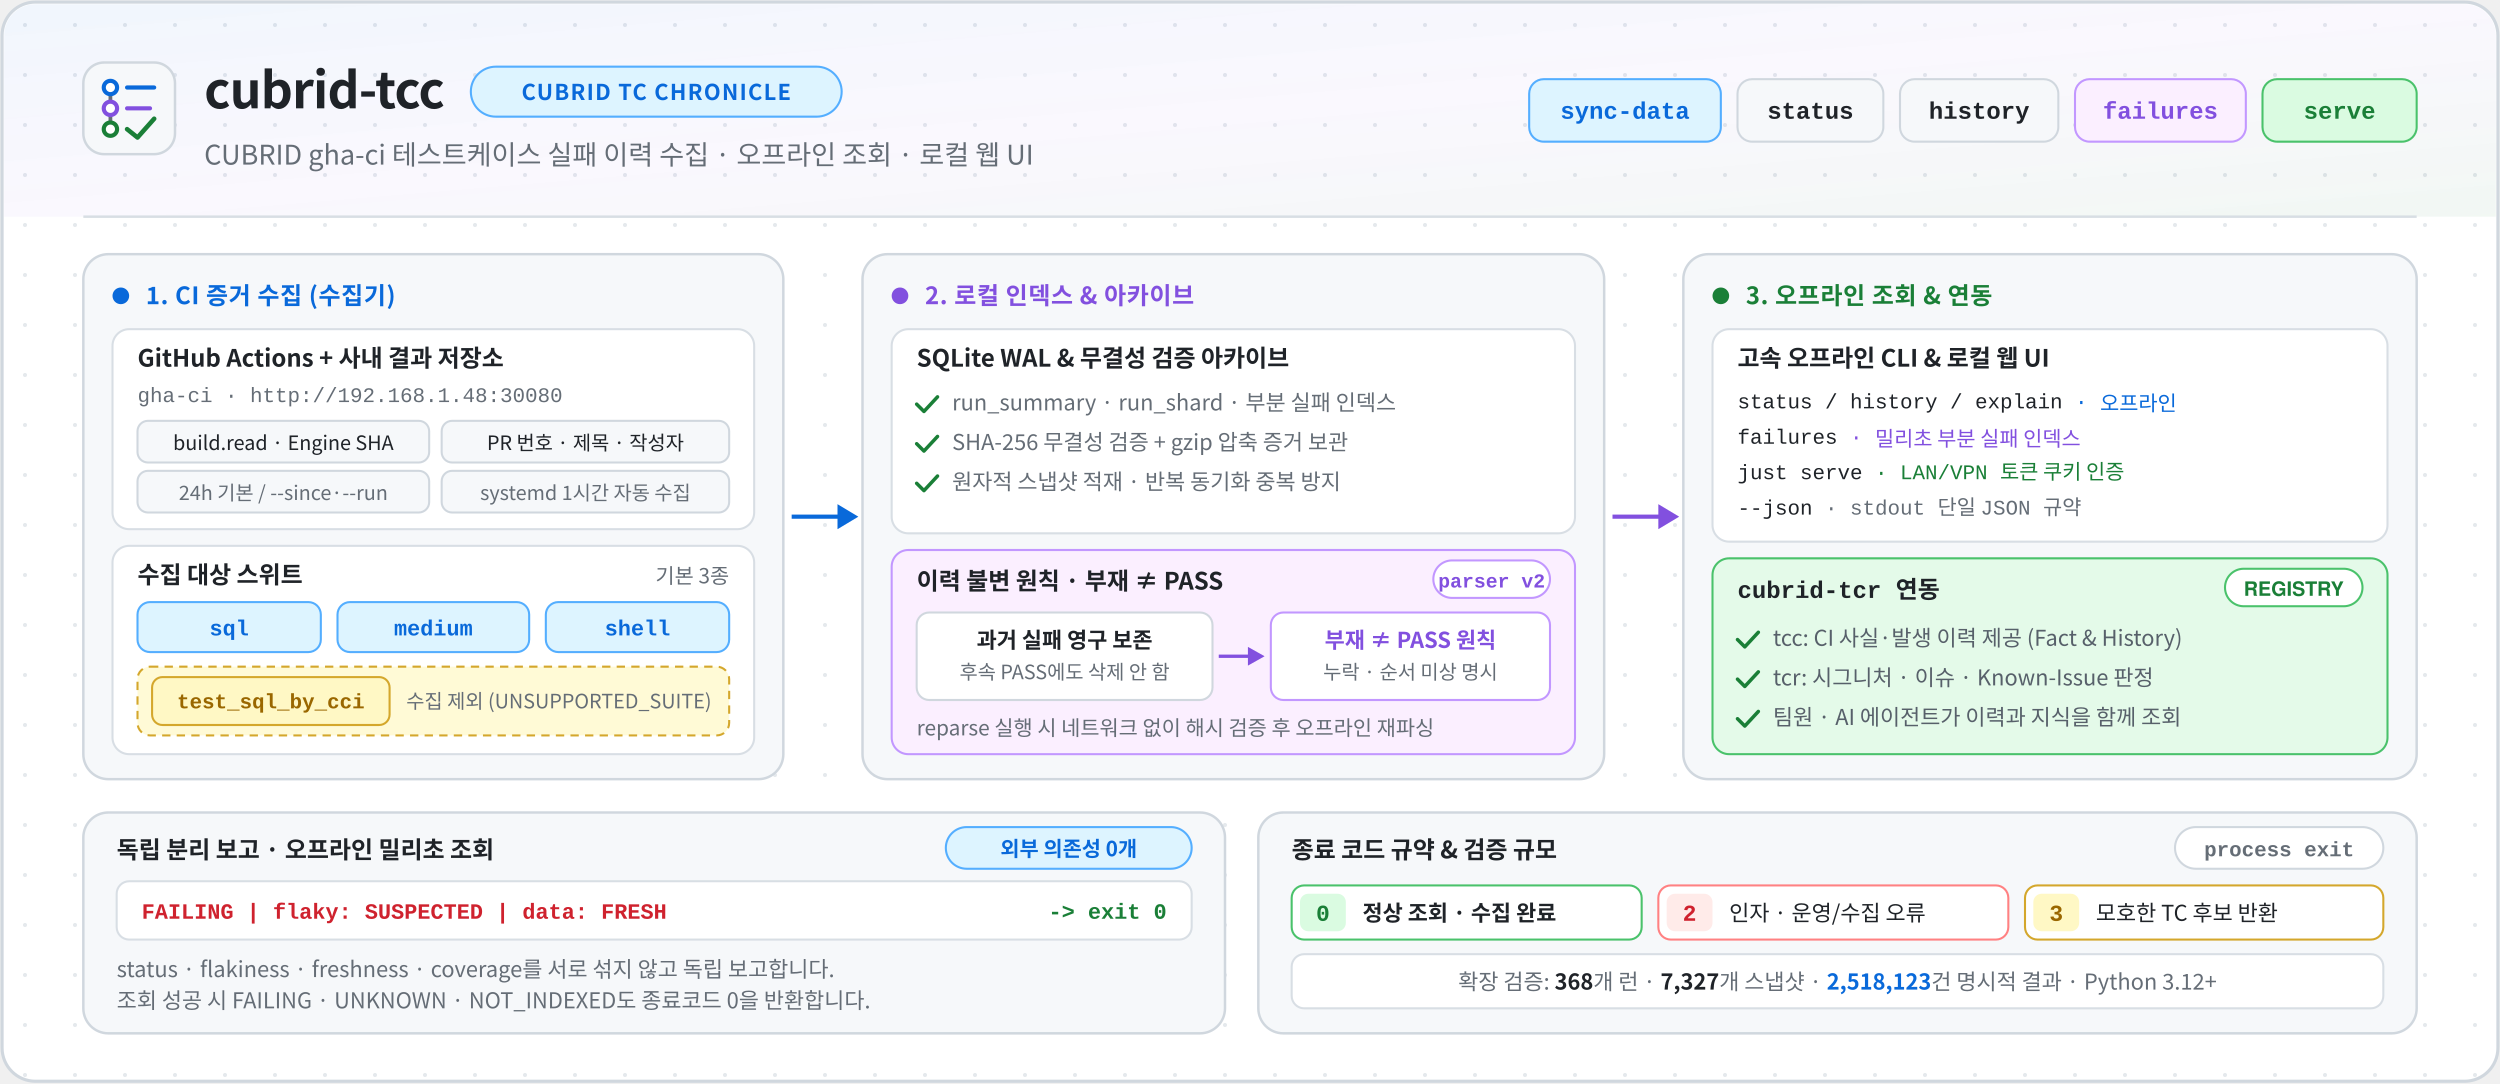
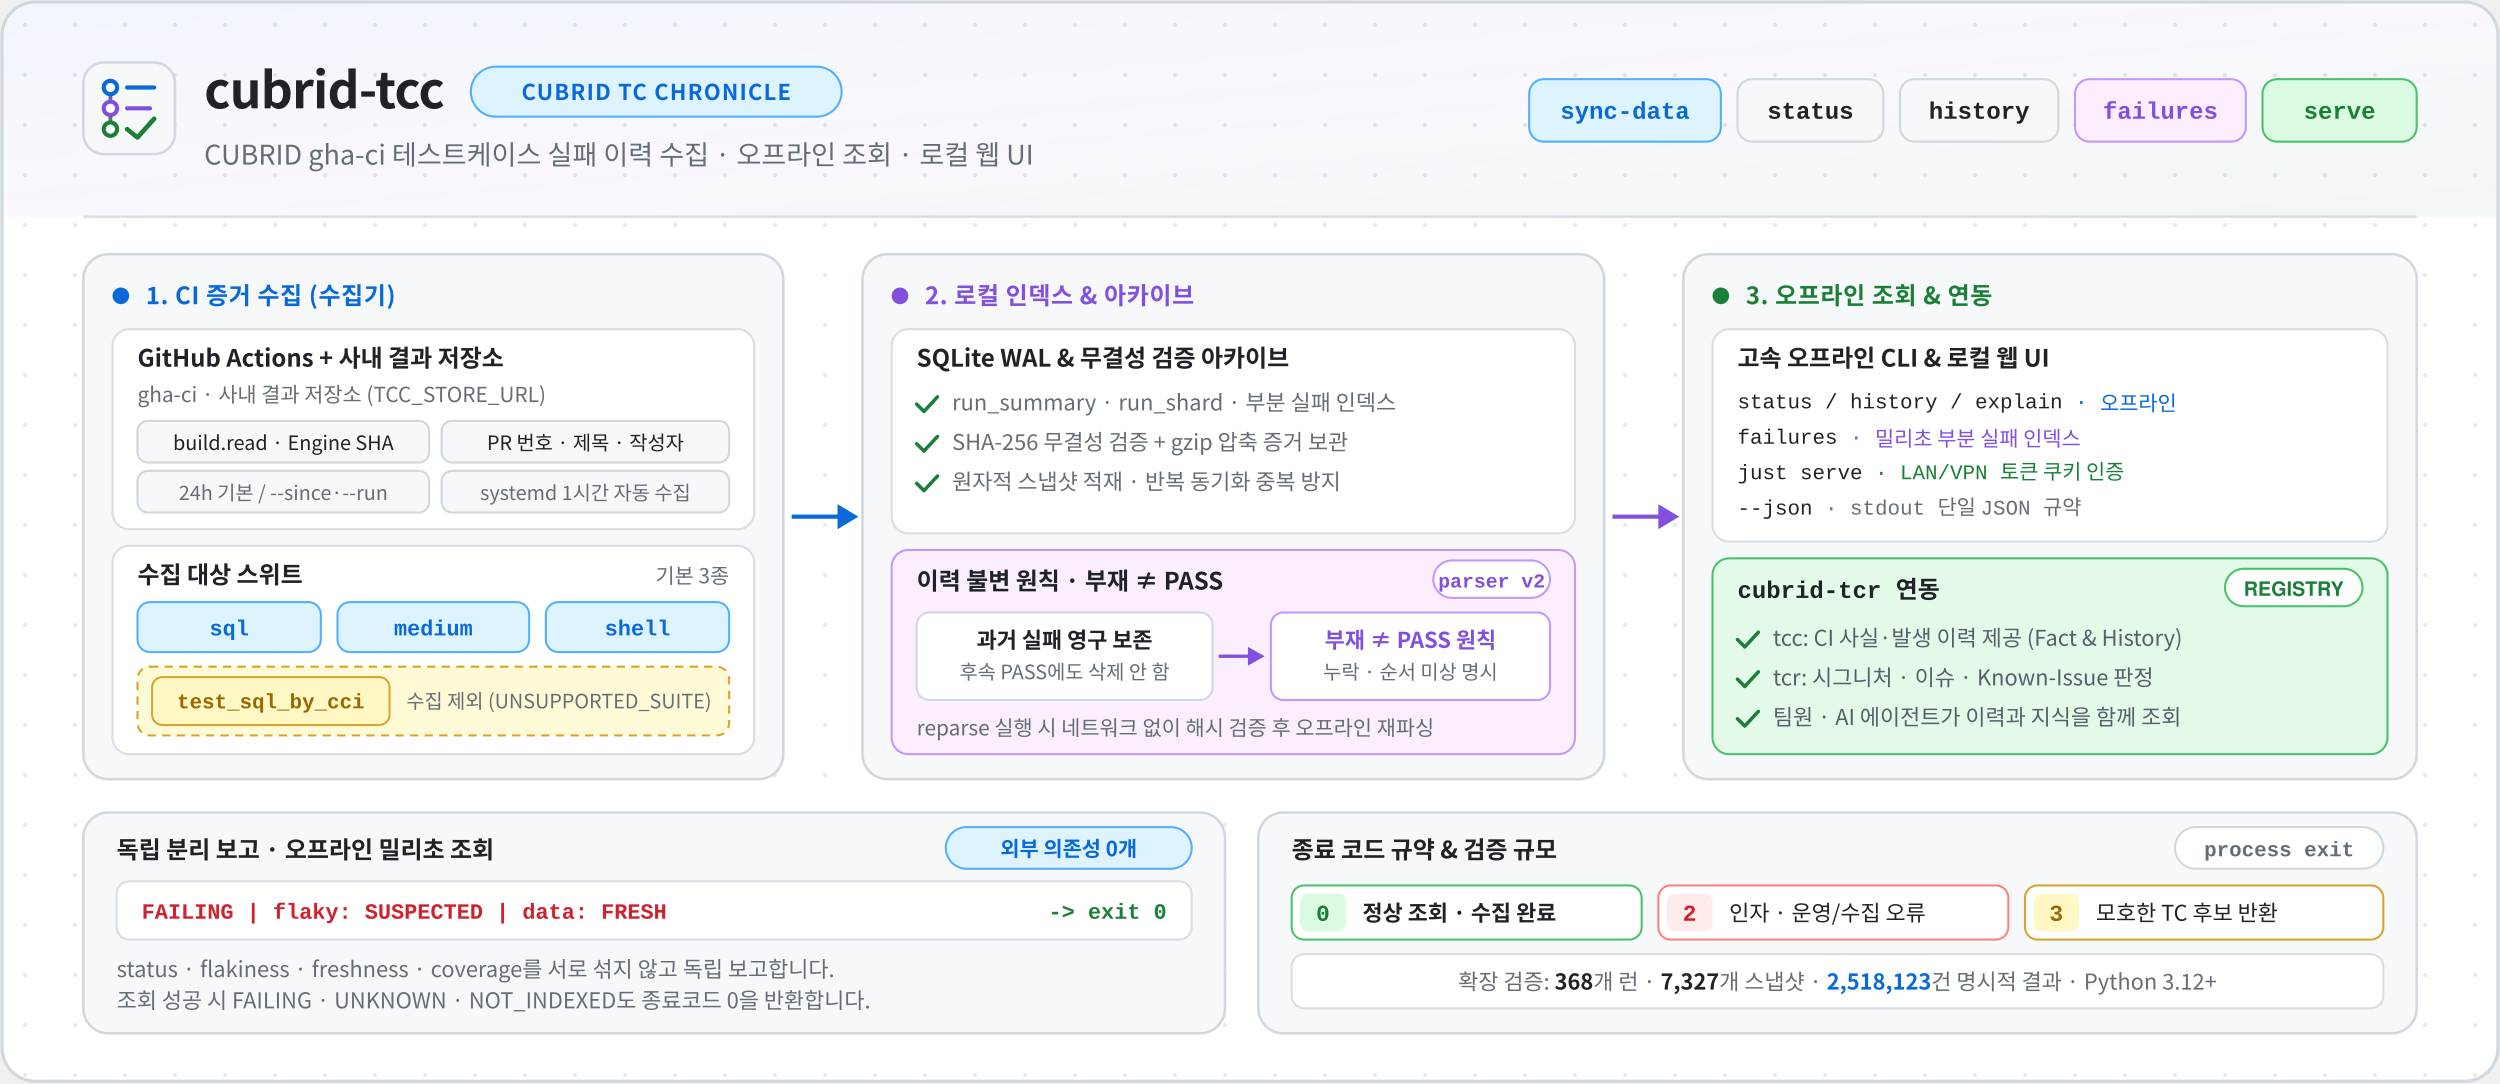
<svg xmlns="http://www.w3.org/2000/svg" width="1200" height="520" viewBox="0 0 1200 520" role="img" aria-labelledby="title desc">
  <defs>
    <pattern id="dot-grid-light" width="24" height="24" patternUnits="userSpaceOnUse">
      <circle cx="12" cy="12" r="1" fill="#d0d7de" opacity="0.55" />
    </pattern>
    <linearGradient id="header-glow-light" x1="0" y1="0" x2="1" y2="1">
      <stop offset="0%" stop-color="#0969da" stop-opacity="0.06" />
      <stop offset="50%" stop-color="#8250df" stop-opacity="0.04" />
      <stop offset="100%" stop-color="#1a7f37" stop-opacity="0.06" />
    </linearGradient>
  </defs>
  <rect x="1" y="1" width="1198" height="518" rx="16" fill="#ffffff" stroke="#d0d7de" stroke-width="1.5" />
  <rect x="2" y="2" width="1196" height="516" rx="15" fill="url(#dot-grid-light)" />
  <path d="M 17 2 H 1183 A 15 15 0 0 1 1198 17 V 104 H 2 V 17 A 15 15 0 0 1 17 2 Z" fill="url(#header-glow-light)" />
  <g transform="translate(40, 30)">
    <rect x="0" y="0" width="44" height="44" rx="10" fill="#f6f8fa" stroke="#d0d7de" stroke-width="1.2" />
    <line x1="13" y1="10" x2="13" y2="34" stroke="#656d76" stroke-width="1.8" stroke-linecap="round" />
    <circle cx="13" cy="12" r="3.2" fill="#ffffff" stroke="#0969da" stroke-width="2" />
    <circle cx="13" cy="22" r="3.2" fill="#ffffff" stroke="#8250df" stroke-width="2" />
    <circle cx="13" cy="32" r="3.2" fill="#ffffff" stroke="#1a7f37" stroke-width="2" />
    <line x1="21" y1="12" x2="34" y2="12" stroke="#0969da" stroke-width="2" stroke-linecap="round" />
    <line x1="21" y1="22" x2="32" y2="22" stroke="#8250df" stroke-width="2" stroke-linecap="round" />
    <path d="M21 32 L26 36 L34 27" fill="none" stroke="#1a7f37" stroke-width="2.2" stroke-linecap="round" stroke-linejoin="round" />
  </g>
  <text x="98" y="52" fill="#1f2328" font-family="'Pretendard', 'Apple SD Gothic Neo', 'Malgun Gothic', 'Noto Sans CJK KR', -apple-system, BlinkMacSystemFont, 'Segoe UI', Helvetica, Arial, sans-serif" font-size="24" font-weight="700" letter-spacing="-0.4">cubrid-tcc</text>
  <rect x="226" y="32" width="178" height="24" rx="12" fill="#ddf4ff" stroke="#54aeff" stroke-width="1" />
  <text x="315" y="48" text-anchor="middle" fill="#0969da" font-family="'Pretendard', 'Apple SD Gothic Neo', 'Malgun Gothic', 'Noto Sans CJK KR', -apple-system, BlinkMacSystemFont, 'Segoe UI', Helvetica, Arial, sans-serif" font-size="10.5" font-weight="700" letter-spacing="0.6">CUBRID TC CHRONICLE</text>
  <text x="98" y="79" fill="#656d76" font-family="'Pretendard', 'Apple SD Gothic Neo', 'Malgun Gothic', 'Noto Sans CJK KR', -apple-system, BlinkMacSystemFont, 'Segoe UI', Helvetica, Arial, sans-serif" font-size="13">CUBRID gha-ci 테스트케이스 실패 이력 수집 · 오프라인 조회 · 로컬 웹 UI</text>
  <g font-family="ui-monospace, SFMono-Regular, Menlo, Monaco, Consolas, 'Liberation Mono', monospace" font-size="11.5" font-weight="600">
    <rect x="734" y="38" width="92" height="30" rx="7" fill="#ddf4ff" stroke="#54aeff" />
    <text x="780" y="57" text-anchor="middle" fill="#0969da">sync-data</text>
    <rect x="834" y="38" width="70" height="30" rx="7" fill="#f6f8fa" stroke="#d0d7de" />
    <text x="869" y="57" text-anchor="middle" fill="#1f2328">status</text>
    <rect x="912" y="38" width="76" height="30" rx="7" fill="#f6f8fa" stroke="#d0d7de" />
    <text x="950" y="57" text-anchor="middle" fill="#1f2328">history</text>
    <rect x="996" y="38" width="82" height="30" rx="7" fill="#fbefff" stroke="#c297ff" />
    <text x="1037" y="57" text-anchor="middle" fill="#8250df">failures</text>
    <rect x="1086" y="38" width="74" height="30" rx="7" fill="#dafbe1" stroke="#4ac26b" />
    <text x="1123" y="57" text-anchor="middle" fill="#1a7f37">serve</text>
  </g>
  <line x1="40" y1="104" x2="1160" y2="104" stroke="#d8dee4" stroke-width="1.2" />
  <rect x="40" y="122" width="336" height="252" rx="12" fill="#f6f8fa" stroke="#d0d7de" stroke-width="1.2" />
  <circle cx="58" cy="142" r="4" fill="#0969da" />
  <text x="70" y="146" fill="#0969da" font-family="'Pretendard', 'Apple SD Gothic Neo', 'Malgun Gothic', 'Noto Sans CJK KR', -apple-system, BlinkMacSystemFont, 'Segoe UI', Helvetica, Arial, sans-serif" font-size="11.5" font-weight="700" letter-spacing="0.3">1. CI 증거 수집 (수집기)</text>
  <rect x="54" y="158" width="308" height="96" rx="8" fill="#ffffff" stroke="#d8dee4" stroke-width="1" />
  <text x="66" y="176" fill="#1f2328" font-family="'Pretendard', 'Apple SD Gothic Neo', 'Malgun Gothic', 'Noto Sans CJK KR', -apple-system, BlinkMacSystemFont, 'Segoe UI', Helvetica, Arial, sans-serif" font-size="11.5" font-weight="600">GitHub Actions + 사내 결과 저장소</text>
-   <text x="66" y="193" fill="#656d76" font-family="ui-monospace, SFMono-Regular, Menlo, Monaco, Consolas, 'Liberation Mono', monospace" font-size="10">gha-ci · http://192.168.1.48:30080</text>
+   <text x="66" y="193" fill="#656d76" font-family="'Pretendard', 'Apple SD Gothic Neo', 'Malgun Gothic', 'Noto Sans CJK KR', -apple-system, BlinkMacSystemFont, 'Segoe UI', Helvetica, Arial, sans-serif" font-size="10">gha-ci · 사내 결과 저장소 (TCC_STORE_URL)</text>
  <g font-family="'Pretendard', 'Apple SD Gothic Neo', 'Malgun Gothic', 'Noto Sans CJK KR', -apple-system, BlinkMacSystemFont, 'Segoe UI', Helvetica, Arial, sans-serif" font-size="9.5">
    <rect x="66" y="202" width="140" height="20" rx="5" fill="#f6f8fa" stroke="#d0d7de" />
    <text x="136" y="216" text-anchor="middle" fill="#1f2328">build.read · Engine SHA</text>
    <rect x="212" y="202" width="138" height="20" rx="5" fill="#f6f8fa" stroke="#d0d7de" />
    <text x="281" y="216" text-anchor="middle" fill="#1f2328">PR 번호 · 제목 · 작성자</text>
    <rect x="66" y="226" width="140" height="20" rx="5" fill="#f6f8fa" stroke="#d0d7de" />
    <text x="136" y="240" text-anchor="middle" fill="#656d76">24h 기본 / --since·--run</text>
    <rect x="212" y="226" width="138" height="20" rx="5" fill="#f6f8fa" stroke="#d0d7de" />
    <text x="281" y="240" text-anchor="middle" fill="#656d76">systemd 1시간 자동 수집</text>
  </g>
  <rect x="54" y="262" width="308" height="100" rx="8" fill="#ffffff" stroke="#d8dee4" stroke-width="1" />
  <text x="66" y="280" fill="#1f2328" font-family="'Pretendard', 'Apple SD Gothic Neo', 'Malgun Gothic', 'Noto Sans CJK KR', -apple-system, BlinkMacSystemFont, 'Segoe UI', Helvetica, Arial, sans-serif" font-size="11.5" font-weight="600">수집 대상 스위트</text>
  <text x="350" y="280" text-anchor="end" fill="#656d76" font-family="'Pretendard', 'Apple SD Gothic Neo', 'Malgun Gothic', 'Noto Sans CJK KR', -apple-system, BlinkMacSystemFont, 'Segoe UI', Helvetica, Arial, sans-serif" font-size="10">기본 3종</text>
  <g font-family="ui-monospace, SFMono-Regular, Menlo, Monaco, Consolas, 'Liberation Mono', monospace" font-size="10.5" font-weight="600">
    <rect x="66" y="289" width="88" height="24" rx="6" fill="#ddf4ff" stroke="#54aeff" />
    <text x="110" y="305" text-anchor="middle" fill="#0969da">sql</text>
    <rect x="162" y="289" width="92" height="24" rx="6" fill="#ddf4ff" stroke="#54aeff" />
    <text x="208" y="305" text-anchor="middle" fill="#0969da">medium</text>
    <rect x="262" y="289" width="88" height="24" rx="6" fill="#ddf4ff" stroke="#54aeff" />
    <text x="306" y="305" text-anchor="middle" fill="#0969da">shell</text>
  </g>
  <rect x="66" y="320" width="284" height="33" rx="6" fill="#fff8c5" fill-opacity="0.7" stroke="#d4a72c" stroke-dasharray="4 3" />
  <rect x="73" y="325" width="114" height="23" rx="5" fill="#fff8c5" stroke="#d4a72c" />
  <text x="130" y="340" text-anchor="middle" fill="#9a6700" font-family="ui-monospace, SFMono-Regular, Menlo, Monaco, Consolas, 'Liberation Mono', monospace" font-size="10" font-weight="600">test_sql_by_cci</text>
  <text x="195" y="340" fill="#656d76" font-family="'Pretendard', 'Apple SD Gothic Neo', 'Malgun Gothic', 'Noto Sans CJK KR', -apple-system, BlinkMacSystemFont, 'Segoe UI', Helvetica, Arial, sans-serif" font-size="9.5">수집 제외 (UNSUPPORTED_SUITE)</text>
  <line x1="380" y1="248" x2="404" y2="248" stroke="#0969da" stroke-width="2" />
  <polygon points="412,248 402,242 402,254" fill="#0969da" />
  <rect x="414" y="122" width="356" height="252" rx="12" fill="#f6f8fa" stroke="#d0d7de" stroke-width="1.2" />
  <circle cx="432" cy="142" r="4" fill="#8250df" />
  <text x="444" y="146" fill="#8250df" font-family="'Pretendard', 'Apple SD Gothic Neo', 'Malgun Gothic', 'Noto Sans CJK KR', -apple-system, BlinkMacSystemFont, 'Segoe UI', Helvetica, Arial, sans-serif" font-size="11.5" font-weight="700" letter-spacing="0.3">2. 로컬 인덱스 &amp; 아카이브</text>
  <rect x="428" y="158" width="328" height="98" rx="8" fill="#ffffff" stroke="#d8dee4" stroke-width="1" />
  <text x="440" y="176" fill="#1f2328" font-family="'Pretendard', 'Apple SD Gothic Neo', 'Malgun Gothic', 'Noto Sans CJK KR', -apple-system, BlinkMacSystemFont, 'Segoe UI', Helvetica, Arial, sans-serif" font-size="11.5" font-weight="600">SQLite WAL &amp; 무결성 검증 아카이브</text>
  <g font-family="'Pretendard', 'Apple SD Gothic Neo', 'Malgun Gothic', 'Noto Sans CJK KR', -apple-system, BlinkMacSystemFont, 'Segoe UI', Helvetica, Arial, sans-serif" font-size="10.5" fill="#656d76">
    <path d="M440 194 L443.5 197.5 L450 190.5" fill="none" stroke="#1a7f37" stroke-width="1.7" stroke-linecap="round" stroke-linejoin="round" />
    <text x="457" y="197">run_summary · run_shard · 부분 실패 인덱스</text>
    <path d="M440 213 L443.5 216.5 L450 209.5" fill="none" stroke="#1a7f37" stroke-width="1.7" stroke-linecap="round" stroke-linejoin="round" />
    <text x="457" y="216">SHA-256 무결성 검증 + gzip 압축 증거 보관</text>
    <path d="M440 232 L443.5 235.5 L450 228.5" fill="none" stroke="#1a7f37" stroke-width="1.7" stroke-linecap="round" stroke-linejoin="round" />
    <text x="457" y="235">원자적 스냅샷 적재 · 반복 동기화 중복 방지</text>
  </g>
  <rect x="428" y="264" width="328" height="98" rx="8" fill="#fbefff" stroke="#c297ff" stroke-width="1" />
  <text x="440" y="283" fill="#1f2328" font-family="'Pretendard', 'Apple SD Gothic Neo', 'Malgun Gothic', 'Noto Sans CJK KR', -apple-system, BlinkMacSystemFont, 'Segoe UI', Helvetica, Arial, sans-serif" font-size="11.5" font-weight="600">이력 불변 원칙 · 부재 ≠ PASS</text>
  <rect x="688" y="269" width="56" height="18" rx="9" fill="#ffffff" stroke="#c297ff" />
  <text x="716" y="282" text-anchor="middle" fill="#8250df" font-family="ui-monospace, SFMono-Regular, Menlo, Monaco, Consolas, 'Liberation Mono', monospace" font-size="9.5" font-weight="700">parser v2</text>
  <rect x="440" y="294" width="142" height="42" rx="6" fill="#ffffff" stroke="#d0d7de" />
  <text x="511" y="311" text-anchor="middle" fill="#1f2328" font-family="'Pretendard', 'Apple SD Gothic Neo', 'Malgun Gothic', 'Noto Sans CJK KR', -apple-system, BlinkMacSystemFont, 'Segoe UI', Helvetica, Arial, sans-serif" font-size="10.5" font-weight="600">과거 실패 영구 보존</text>
  <text x="511" y="326" text-anchor="middle" fill="#656d76" font-family="'Pretendard', 'Apple SD Gothic Neo', 'Malgun Gothic', 'Noto Sans CJK KR', -apple-system, BlinkMacSystemFont, 'Segoe UI', Helvetica, Arial, sans-serif" font-size="9.5">후속 PASS에도 삭제 안 함</text>
  <line x1="585" y1="315" x2="601" y2="315" stroke="#8250df" stroke-width="1.6" />
  <polygon points="607,315 599,310.5 599,319.5" fill="#8250df" />
  <rect x="610" y="294" width="134" height="42" rx="6" fill="#ffffff" stroke="#c297ff" />
  <text x="677" y="311" text-anchor="middle" fill="#8250df" font-family="'Pretendard', 'Apple SD Gothic Neo', 'Malgun Gothic', 'Noto Sans CJK KR', -apple-system, BlinkMacSystemFont, 'Segoe UI', Helvetica, Arial, sans-serif" font-size="10.5" font-weight="600">부재 ≠ PASS 원칙</text>
  <text x="677" y="326" text-anchor="middle" fill="#656d76" font-family="'Pretendard', 'Apple SD Gothic Neo', 'Malgun Gothic', 'Noto Sans CJK KR', -apple-system, BlinkMacSystemFont, 'Segoe UI', Helvetica, Arial, sans-serif" font-size="9.5">누락 · 순서 미상 명시</text>
  <text x="440" y="353" fill="#656d76" font-family="'Pretendard', 'Apple SD Gothic Neo', 'Malgun Gothic', 'Noto Sans CJK KR', -apple-system, BlinkMacSystemFont, 'Segoe UI', Helvetica, Arial, sans-serif" font-size="10">reparse 실행 시 네트워크 없이 해시 검증 후 오프라인 재파싱</text>
  <line x1="774" y1="248" x2="798" y2="248" stroke="#8250df" stroke-width="2" />
  <polygon points="806,248 796,242 796,254" fill="#8250df" />
  <rect x="808" y="122" width="352" height="252" rx="12" fill="#f6f8fa" stroke="#d0d7de" stroke-width="1.2" />
  <circle cx="826" cy="142" r="4" fill="#1a7f37" />
  <text x="838" y="146" fill="#1a7f37" font-family="'Pretendard', 'Apple SD Gothic Neo', 'Malgun Gothic', 'Noto Sans CJK KR', -apple-system, BlinkMacSystemFont, 'Segoe UI', Helvetica, Arial, sans-serif" font-size="11.5" font-weight="700" letter-spacing="0.3">3. 오프라인 조회 &amp; 연동</text>
  <rect x="822" y="158" width="324" height="102" rx="8" fill="#ffffff" stroke="#d8dee4" stroke-width="1" />
  <text x="834" y="176" fill="#1f2328" font-family="'Pretendard', 'Apple SD Gothic Neo', 'Malgun Gothic', 'Noto Sans CJK KR', -apple-system, BlinkMacSystemFont, 'Segoe UI', Helvetica, Arial, sans-serif" font-size="11.5" font-weight="600">고속 오프라인 CLI &amp; 로컬 웹 UI</text>
  <g font-family="ui-monospace, SFMono-Regular, Menlo, Monaco, Consolas, 'Liberation Mono', monospace" font-size="10" fill="#656d76">
    <text x="834" y="196">
      <tspan fill="#1f2328">status / history / explain</tspan>
      <tspan fill="#0969da">· 오프라인</tspan>
    </text>
    <text x="834" y="213">
      <tspan fill="#1f2328">failures</tspan>
      <tspan fill="#8250df">· 밀리초 부분 실패 인덱스</tspan>
    </text>
    <text x="834" y="230">
      <tspan fill="#1f2328">just serve</tspan>
      <tspan fill="#1a7f37">· LAN/VPN 토큰 쿠키 인증</tspan>
    </text>
    <text x="834" y="247">
      <tspan fill="#1f2328">--json</tspan>
      <tspan fill="#656d76">· stdout 단일 JSON 규약</tspan>
    </text>
  </g>
  <rect x="822" y="268" width="324" height="94" rx="8" fill="#dafbe1" fill-opacity="0.65" stroke="#4ac26b" stroke-width="1" />
  <text x="834" y="287" fill="#1f2328" font-family="ui-monospace, SFMono-Regular, Menlo, Monaco, Consolas, 'Liberation Mono', monospace" font-size="11.5" font-weight="700">cubrid-tcr 연동</text>
  <rect x="1068" y="273" width="66" height="18" rx="9" fill="#ffffff" stroke="#4ac26b" />
  <text x="1101" y="286" text-anchor="middle" fill="#1a7f37" font-family="-apple-system, BlinkMacSystemFont, 'Segoe UI', Helvetica, Arial, sans-serif" font-size="9.5" font-weight="700">REGISTRY</text>
  <g font-family="'Pretendard', 'Apple SD Gothic Neo', 'Malgun Gothic', 'Noto Sans CJK KR', -apple-system, BlinkMacSystemFont, 'Segoe UI', Helvetica, Arial, sans-serif" font-size="10.5" fill="#57606a">
    <path d="M834 307 L837.5 310.5 L844 303.5" fill="none" stroke="#1a7f37" stroke-width="1.7" stroke-linecap="round" stroke-linejoin="round" />
    <text x="851" y="310">tcc: CI 사실·발생 이력 제공 (Fact &amp; History)</text>
    <path d="M834 326 L837.5 329.5 L844 322.5" fill="none" stroke="#1a7f37" stroke-width="1.7" stroke-linecap="round" stroke-linejoin="round" />
    <text x="851" y="329">tcr: 시그니처 · 이슈 · Known-Issue 판정</text>
    <path d="M834 345 L837.5 348.5 L844 341.5" fill="none" stroke="#1a7f37" stroke-width="1.7" stroke-linecap="round" stroke-linejoin="round" />
    <text x="851" y="348">팀원 · AI 에이전트가 이력과 지식을 함께 조회</text>
  </g>
  <rect x="40" y="390" width="548" height="106" rx="12" fill="#f6f8fa" stroke="#d0d7de" stroke-width="1.2" />
  <text x="56" y="412" fill="#1f2328" font-family="'Pretendard', 'Apple SD Gothic Neo', 'Malgun Gothic', 'Noto Sans CJK KR', -apple-system, BlinkMacSystemFont, 'Segoe UI', Helvetica, Arial, sans-serif" font-size="11.5" font-weight="700">독립 분리 보고 · 오프라인 밀리초 조회</text>
  <rect x="454" y="397" width="118" height="20" rx="10" fill="#ddf4ff" stroke="#54aeff" />
  <text x="513" y="411" text-anchor="middle" fill="#0969da" font-family="'Pretendard', 'Apple SD Gothic Neo', 'Malgun Gothic', 'Noto Sans CJK KR', -apple-system, BlinkMacSystemFont, 'Segoe UI', Helvetica, Arial, sans-serif" font-size="10" font-weight="600">외부 의존성 0개</text>
  <rect x="56" y="423" width="516" height="28" rx="6" fill="#ffffff" stroke="#d8dee4" />
  <text x="68" y="441" fill="#cf222e" font-family="ui-monospace, SFMono-Regular, Menlo, Monaco, Consolas, 'Liberation Mono', monospace" font-size="10.5" font-weight="600">FAILING | flaky: SUSPECTED | data: FRESH</text>
  <text x="560" y="441" text-anchor="end" fill="#1a7f37" font-family="ui-monospace, SFMono-Regular, Menlo, Monaco, Consolas, 'Liberation Mono', monospace" font-size="10.5" font-weight="700">-&gt; exit 0</text>
  <text x="56" y="469" fill="#656d76" font-family="'Pretendard', 'Apple SD Gothic Neo', 'Malgun Gothic', 'Noto Sans CJK KR', -apple-system, BlinkMacSystemFont, 'Segoe UI', Helvetica, Arial, sans-serif" font-size="10.5">status · flakiness · freshness · coverage를 서로 섞지 않고 독립 보고합니다.</text>
  <text x="56" y="484" fill="#656d76" font-family="'Pretendard', 'Apple SD Gothic Neo', 'Malgun Gothic', 'Noto Sans CJK KR', -apple-system, BlinkMacSystemFont, 'Segoe UI', Helvetica, Arial, sans-serif" font-size="10.5">조회 성공 시 FAILING · UNKNOWN · NOT_INDEXED도 종료코드 0을 반환합니다.</text>
  <rect x="604" y="390" width="556" height="106" rx="12" fill="#f6f8fa" stroke="#d0d7de" stroke-width="1.2" />
  <text x="620" y="412" fill="#1f2328" font-family="'Pretendard', 'Apple SD Gothic Neo', 'Malgun Gothic', 'Noto Sans CJK KR', -apple-system, BlinkMacSystemFont, 'Segoe UI', Helvetica, Arial, sans-serif" font-size="11.5" font-weight="700">종료 코드 규약 &amp; 검증 규모</text>
  <rect x="1044" y="397" width="100" height="20" rx="10" fill="#ffffff" stroke="#d0d7de" />
  <text x="1094" y="411" text-anchor="middle" fill="#656d76" font-family="ui-monospace, SFMono-Regular, Menlo, Monaco, Consolas, 'Liberation Mono', monospace" font-size="10" font-weight="600">process exit</text>
  <g font-family="'Pretendard', 'Apple SD Gothic Neo', 'Malgun Gothic', 'Noto Sans CJK KR', -apple-system, BlinkMacSystemFont, 'Segoe UI', Helvetica, Arial, sans-serif" font-size="10.5">
    <rect x="620" y="425" width="168" height="26" rx="6" fill="#ffffff" stroke="#4ac26b" />
    <rect x="624" y="429" width="22" height="18" rx="4" fill="#dafbe1" />
    <text x="635" y="442" text-anchor="middle" fill="#1a7f37" font-family="ui-monospace, SFMono-Regular, Menlo, Monaco, Consolas, 'Liberation Mono', monospace" font-size="11" font-weight="700">0</text>
    <text x="654" y="442" fill="#1f2328" font-weight="600">정상 조회 · 수집 완료</text>
    <rect x="796" y="425" width="168" height="26" rx="6" fill="#ffffff" stroke="#ff8182" />
    <rect x="800" y="429" width="22" height="18" rx="4" fill="#ffebe9" />
    <text x="811" y="442" text-anchor="middle" fill="#cf222e" font-family="ui-monospace, SFMono-Regular, Menlo, Monaco, Consolas, 'Liberation Mono', monospace" font-size="11" font-weight="700">2</text>
    <text x="830" y="442" fill="#1f2328">인자 · 운영/수집 오류</text>
    <rect x="972" y="425" width="172" height="26" rx="6" fill="#ffffff" stroke="#d4a72c" />
    <rect x="976" y="429" width="22" height="18" rx="4" fill="#fff8c5" />
    <text x="987" y="442" text-anchor="middle" fill="#9a6700" font-family="ui-monospace, SFMono-Regular, Menlo, Monaco, Consolas, 'Liberation Mono', monospace" font-size="11" font-weight="700">3</text>
    <text x="1006" y="442" fill="#1f2328">모호한 TC 후보 반환</text>
  </g>
  <rect x="620" y="458" width="524" height="26" rx="6" fill="#ffffff" stroke="#d8dee4" />
  <text x="882" y="475" text-anchor="middle" fill="#656d76" font-family="'Pretendard', 'Apple SD Gothic Neo', 'Malgun Gothic', 'Noto Sans CJK KR', -apple-system, BlinkMacSystemFont, 'Segoe UI', Helvetica, Arial, sans-serif" font-size="10.5">확장 검증: <tspan fill="#1f2328" font-weight="600">368</tspan>개 런 · <tspan fill="#1f2328" font-weight="600">7,327</tspan>개 스냅샷 · <tspan fill="#0969da" font-weight="600">2,518,123</tspan>건 명시적 결과 · Python 3.12+</text>
</svg>
